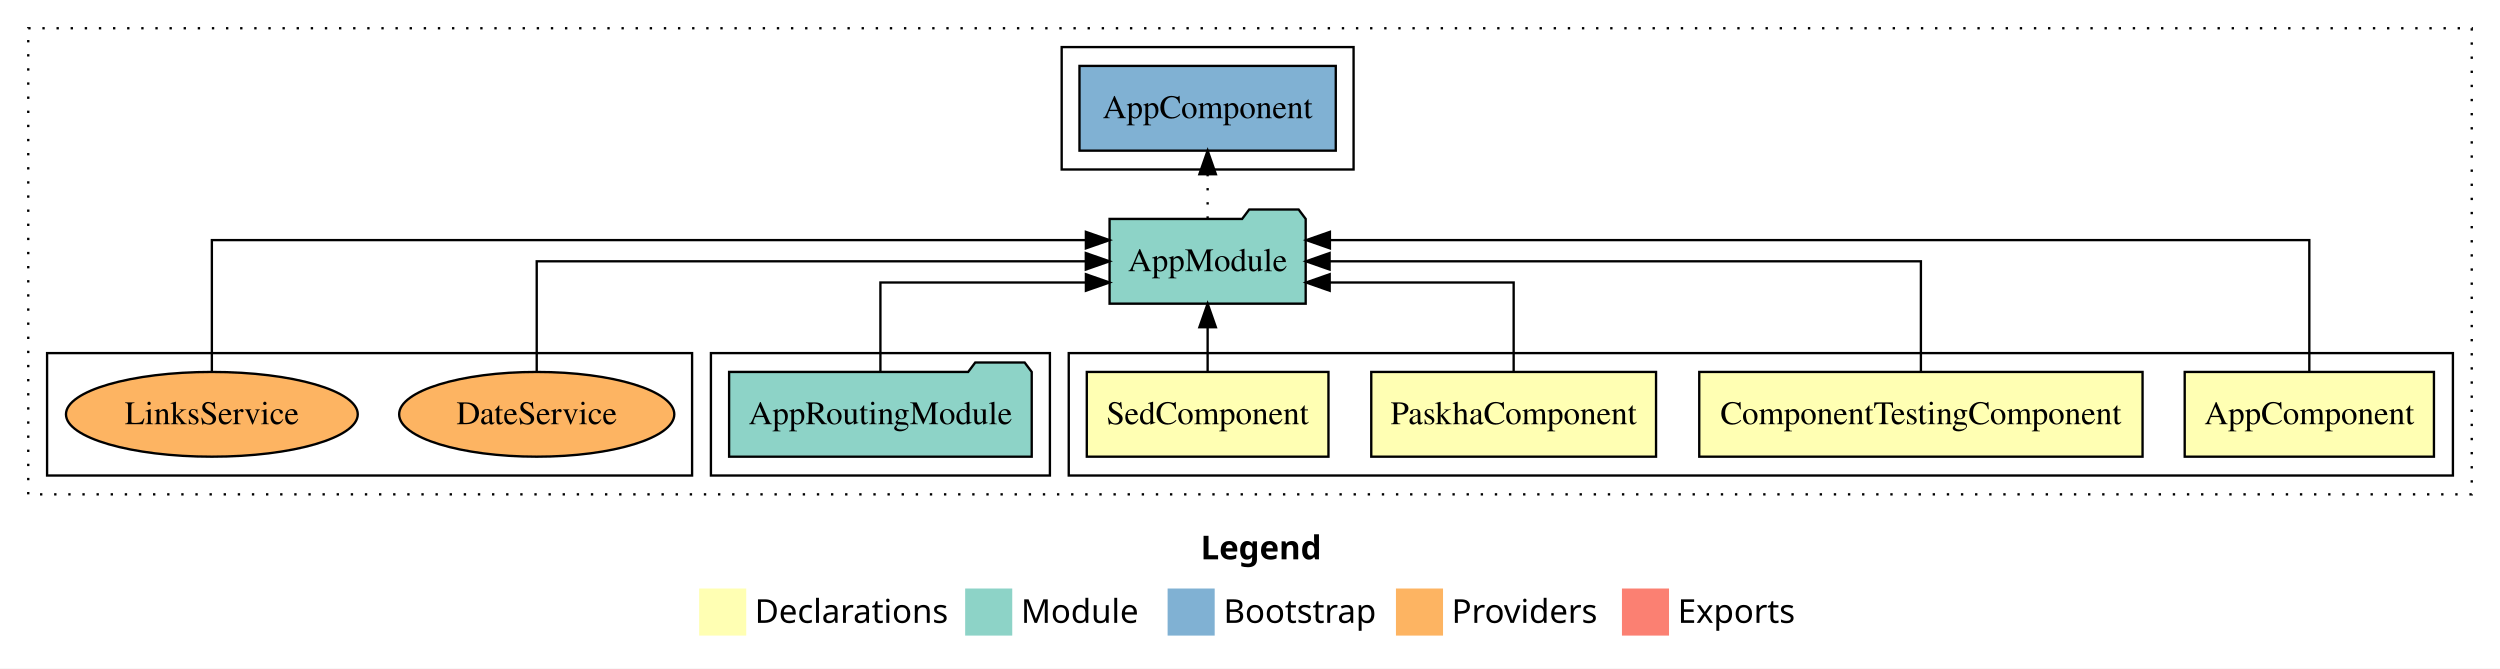
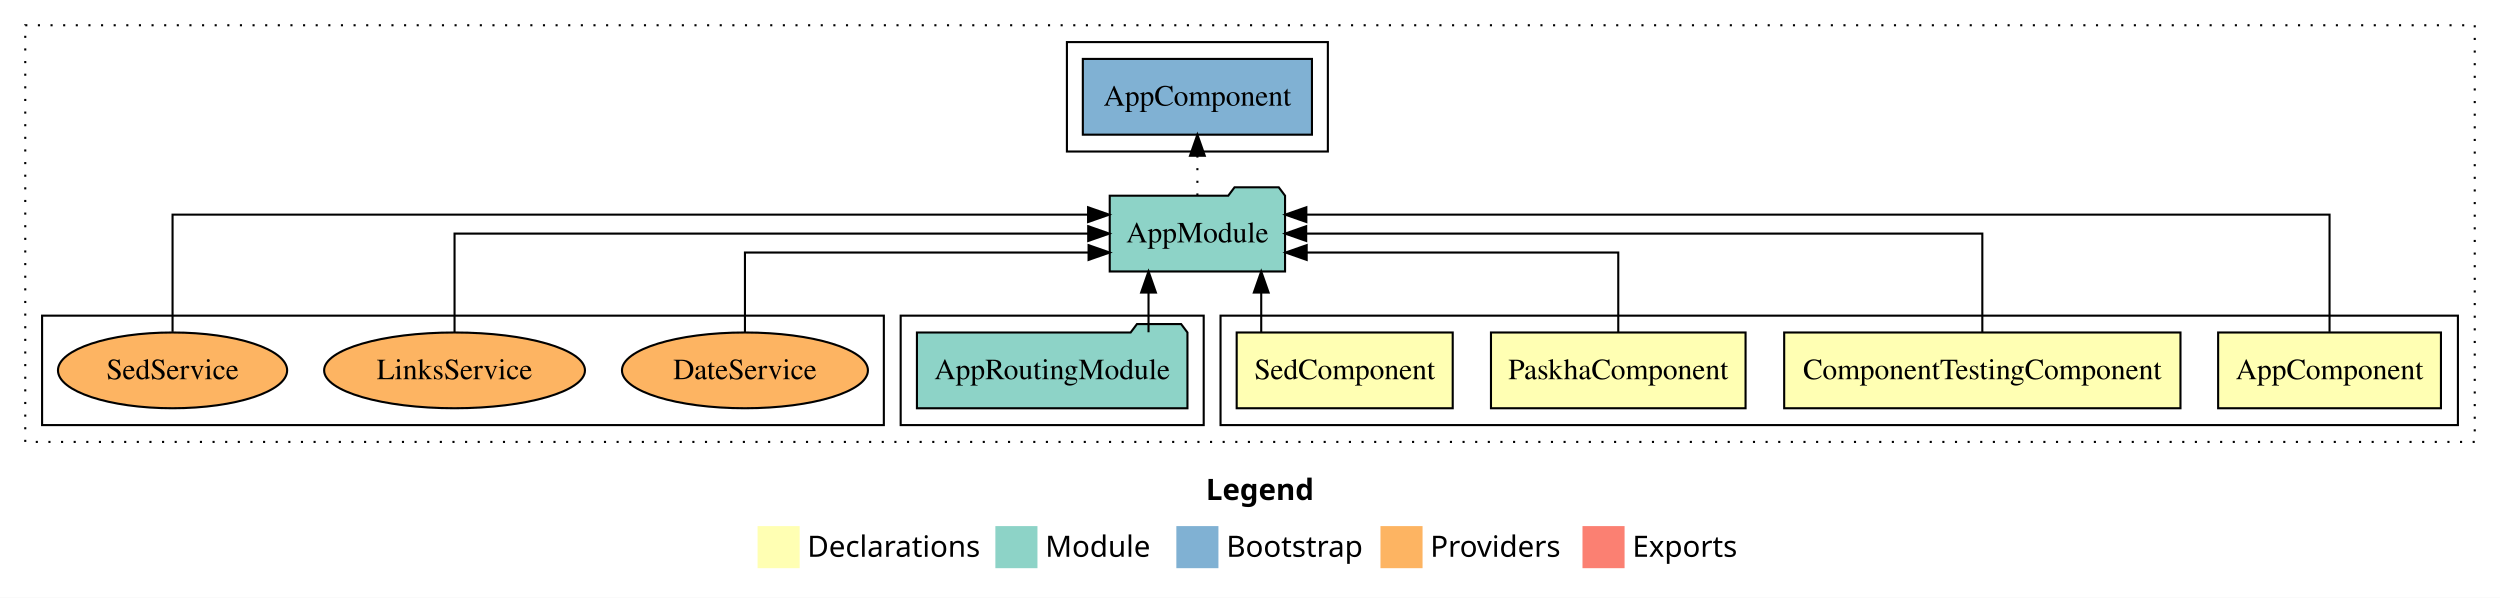
- <svg xmlns="http://www.w3.org/2000/svg" width="1062pt" height="284pt" viewBox="0.00 0.00 1062.00 284.00">
+ <svg xmlns="http://www.w3.org/2000/svg" width="1188pt" height="284pt" viewBox="0.00 0.00 1188.00 284.00">
  <g id="graph0" class="graph" transform="scale(1 1) rotate(0) translate(4 280)">
-     <polygon fill="#ffffff" stroke="transparent" points="-4,4 -4,-280 1058,-280 1058,4 -4,4" />
-     <text text-anchor="start" x="506.009" y="-42.4" font-family="sans-serif" font-weight="bold" font-size="14.00" fill="#000000">Legend</text>
-     <polygon fill="#ffffb3" stroke="transparent" points="293,-10 293,-30 313,-30 313,-10 293,-10" />
-     <text text-anchor="start" x="316.629" y="-15.4" font-family="sans-serif" font-size="14.00" fill="#000000">  Declarations</text>
-     <polygon fill="#8dd3c7" stroke="transparent" points="406,-10 406,-30 426,-30 426,-10 406,-10" />
-     <text text-anchor="start" x="429.725" y="-15.4" font-family="sans-serif" font-size="14.00" fill="#000000">  Module</text>
-     <polygon fill="#80b1d3" stroke="transparent" points="492,-10 492,-30 512,-30 512,-10 492,-10" />
-     <text text-anchor="start" x="515.781" y="-15.4" font-family="sans-serif" font-size="14.00" fill="#000000">  Bootstrap</text>
-     <polygon fill="#fdb462" stroke="transparent" points="589,-10 589,-30 609,-30 609,-10 589,-10" />
-     <text text-anchor="start" x="612.673" y="-15.4" font-family="sans-serif" font-size="14.00" fill="#000000">  Providers</text>
-     <polygon fill="#fb8072" stroke="transparent" points="685,-10 685,-30 705,-30 705,-10 685,-10" />
-     <text text-anchor="start" x="708.726" y="-15.4" font-family="sans-serif" font-size="14.00" fill="#000000">  Exports</text>
+     <polygon fill="#ffffff" stroke="transparent" points="-4,4 -4,-280 1184,-280 1184,4 -4,4" />
+     <text text-anchor="start" x="569.009" y="-42.4" font-family="sans-serif" font-weight="bold" font-size="14.00" fill="#000000">Legend</text>
+     <polygon fill="#ffffb3" stroke="transparent" points="356,-10 356,-30 376,-30 376,-10 356,-10" />
+     <text text-anchor="start" x="379.629" y="-15.4" font-family="sans-serif" font-size="14.00" fill="#000000">  Declarations</text>
+     <polygon fill="#8dd3c7" stroke="transparent" points="469,-10 469,-30 489,-30 489,-10 469,-10" />
+     <text text-anchor="start" x="492.725" y="-15.4" font-family="sans-serif" font-size="14.00" fill="#000000">  Module</text>
+     <polygon fill="#80b1d3" stroke="transparent" points="555,-10 555,-30 575,-30 575,-10 555,-10" />
+     <text text-anchor="start" x="578.781" y="-15.4" font-family="sans-serif" font-size="14.00" fill="#000000">  Bootstrap</text>
+     <polygon fill="#fdb462" stroke="transparent" points="652,-10 652,-30 672,-30 672,-10 652,-10" />
+     <text text-anchor="start" x="675.673" y="-15.4" font-family="sans-serif" font-size="14.00" fill="#000000">  Providers</text>
+     <polygon fill="#fb8072" stroke="transparent" points="748,-10 748,-30 768,-30 768,-10 748,-10" />
+     <text text-anchor="start" x="771.726" y="-15.4" font-family="sans-serif" font-size="14.00" fill="#000000">  Exports</text>
    <g id="clust1" class="cluster">
-       <polygon fill="none" stroke="#000000" stroke-dasharray="1,5" points="8,-70 8,-268 1046,-268 1046,-70 8,-70" />
+       <polygon fill="none" stroke="#000000" stroke-dasharray="1,5" points="8,-70 8,-268 1172,-268 1172,-70 8,-70" />
    </g>
    <g id="clust2" class="cluster">
-       <polygon fill="none" stroke="#000000" points="450,-78 450,-130 1038,-130 1038,-78 450,-78" />
+       <polygon fill="none" stroke="#000000" points="576,-78 576,-130 1164,-130 1164,-78 576,-78" />
    </g>
    <g id="clust7" class="cluster">
-       <polygon fill="none" stroke="#000000" points="298,-78 298,-130 442,-130 442,-78 298,-78" />
+       <polygon fill="none" stroke="#000000" points="424,-78 424,-130 568,-130 568,-78 424,-78" />
    </g>
    <g id="clust9" class="cluster">
-       <polygon fill="none" stroke="#000000" points="447,-208 447,-260 571,-260 571,-208 447,-208" />
+       <polygon fill="none" stroke="#000000" points="503,-208 503,-260 627,-260 627,-208 503,-208" />
    </g>
    <g id="clust10" class="cluster">
-       <polygon fill="none" stroke="#000000" points="16,-78 16,-130 290,-130 290,-78 16,-78" />
+       <polygon fill="none" stroke="#000000" points="16,-78 16,-130 416,-130 416,-78 16,-78" />
    </g>
    <g id="node1" class="node">
-       <polygon fill="#ffffb3" stroke="#000000" points="1029.94,-122 924.06,-122 924.06,-86 1029.94,-86 1029.94,-122" />
-       <text text-anchor="middle" x="977" y="-99.8" font-family="Times,serif" font-size="14.00" fill="#000000">AppComponent</text>
+       <polygon fill="#ffffb3" stroke="#000000" points="1155.94,-122 1050.06,-122 1050.06,-86 1155.94,-86 1155.94,-122" />
+       <text text-anchor="middle" x="1103" y="-99.8" font-family="Times,serif" font-size="14.00" fill="#000000">AppComponent</text>
    </g>
    <g id="node5" class="node">
-       <polygon fill="#8dd3c7" stroke="#000000" points="550.657,-187 547.657,-191 526.657,-191 523.657,-187 467.343,-187 467.343,-151 550.657,-151 550.657,-187" />
-       <text text-anchor="middle" x="509" y="-164.8" font-family="Times,serif" font-size="14.00" fill="#000000">AppModule</text>
+       <polygon fill="#8dd3c7" stroke="#000000" points="606.657,-187 603.657,-191 582.657,-191 579.657,-187 523.343,-187 523.343,-151 606.657,-151 606.657,-187" />
+       <text text-anchor="middle" x="565" y="-164.8" font-family="Times,serif" font-size="14.00" fill="#000000">AppModule</text>
    </g>
    <g id="edge1" class="edge">
-       <path fill="none" stroke="#000000" d="M977,-122.292C977,-144.206 977,-178 977,-178 977,-178 560.944,-178 560.944,-178" />
-       <polygon fill="#000000" stroke="#000000" points="560.944,-174.5 550.944,-178 560.944,-181.5 560.944,-174.5" />
+       <path fill="none" stroke="#000000" d="M1103,-122.292C1103,-144.206 1103,-178 1103,-178 1103,-178 616.768,-178 616.768,-178" />
+       <polygon fill="#000000" stroke="#000000" points="616.768,-174.5 606.768,-178 616.768,-181.5 616.768,-174.5" />
    </g>
    <g id="node2" class="node">
-       <polygon fill="#ffffb3" stroke="#000000" points="906.158,-122 717.842,-122 717.842,-86 906.158,-86 906.158,-122" />
-       <text text-anchor="middle" x="812" y="-99.8" font-family="Times,serif" font-size="14.00" fill="#000000">ComponentTestingComponent</text>
+       <polygon fill="#ffffb3" stroke="#000000" points="1032.158,-122 843.842,-122 843.842,-86 1032.158,-86 1032.158,-122" />
+       <text text-anchor="middle" x="938" y="-99.8" font-family="Times,serif" font-size="14.00" fill="#000000">ComponentTestingComponent</text>
    </g>
    <g id="edge2" class="edge">
-       <path fill="none" stroke="#000000" d="M812,-122.106C812,-141.339 812,-169 812,-169 812,-169 560.813,-169 560.813,-169" />
-       <polygon fill="#000000" stroke="#000000" points="560.813,-165.5 550.813,-169 560.813,-172.5 560.813,-165.5" />
+       <path fill="none" stroke="#000000" d="M938,-122.106C938,-141.339 938,-169 938,-169 938,-169 616.702,-169 616.702,-169" />
+       <polygon fill="#000000" stroke="#000000" points="616.702,-165.5 606.702,-169 616.702,-172.5 616.702,-165.5" />
    </g>
    <g id="node3" class="node">
-       <polygon fill="#ffffb3" stroke="#000000" points="699.489,-122 578.511,-122 578.511,-86 699.489,-86 699.489,-122" />
-       <text text-anchor="middle" x="639" y="-99.8" font-family="Times,serif" font-size="14.00" fill="#000000">PaskhaComponent</text>
+       <polygon fill="#ffffb3" stroke="#000000" points="825.489,-122 704.511,-122 704.511,-86 825.489,-86 825.489,-122" />
+       <text text-anchor="middle" x="765" y="-99.8" font-family="Times,serif" font-size="14.00" fill="#000000">PaskhaComponent</text>
    </g>
    <g id="edge3" class="edge">
-       <path fill="none" stroke="#000000" d="M639,-122.027C639,-138.398 639,-160 639,-160 639,-160 560.848,-160 560.848,-160" />
-       <polygon fill="#000000" stroke="#000000" points="560.848,-156.5 550.848,-160 560.848,-163.5 560.848,-156.5" />
+       <path fill="none" stroke="#000000" d="M765,-122.027C765,-138.398 765,-160 765,-160 765,-160 616.927,-160 616.927,-160" />
+       <polygon fill="#000000" stroke="#000000" points="616.927,-156.5 606.927,-160 616.927,-163.5 616.927,-156.5" />
    </g>
    <g id="node4" class="node">
-       <polygon fill="#ffffb3" stroke="#000000" points="560.33,-122 457.67,-122 457.67,-86 560.33,-86 560.33,-122" />
-       <text text-anchor="middle" x="509" y="-99.8" font-family="Times,serif" font-size="14.00" fill="#000000">SedComponent</text>
+       <polygon fill="#ffffb3" stroke="#000000" points="686.33,-122 583.67,-122 583.67,-86 686.33,-86 686.33,-122" />
+       <text text-anchor="middle" x="635" y="-99.8" font-family="Times,serif" font-size="14.00" fill="#000000">SedComponent</text>
    </g>
    <g id="edge4" class="edge">
-       <path fill="none" stroke="#000000" d="M509,-122.106C509,-122.106 509,-140.991 509,-140.991" />
-       <polygon fill="#000000" stroke="#000000" points="505.5,-140.991 509,-150.991 512.5,-140.991 505.5,-140.991" />
+       <path fill="none" stroke="#000000" d="M595.332,-122.106C595.332,-122.106 595.332,-140.991 595.332,-140.991" />
+       <polygon fill="#000000" stroke="#000000" points="591.832,-140.991 595.332,-150.991 598.832,-140.991 591.832,-140.991" />
    </g>
    <g id="node7" class="node">
-       <polygon fill="#80b1d3" stroke="#000000" points="563.439,-252 454.561,-252 454.561,-216 563.439,-216 563.439,-252" />
-       <text text-anchor="middle" x="509" y="-229.8" font-family="Times,serif" font-size="14.00" fill="#000000">AppComponent </text>
+       <polygon fill="#80b1d3" stroke="#000000" points="619.439,-252 510.561,-252 510.561,-216 619.439,-216 619.439,-252" />
+       <text text-anchor="middle" x="565" y="-229.8" font-family="Times,serif" font-size="14.00" fill="#000000">AppComponent </text>
    </g>
    <g id="edge6" class="edge">
-       <path fill="none" stroke="#000000" stroke-dasharray="1,5" d="M509,-187.106C509,-187.106 509,-205.991 509,-205.991" />
-       <polygon fill="#000000" stroke="#000000" points="505.5,-205.991 509,-215.991 512.5,-205.991 505.5,-205.991" />
+       <path fill="none" stroke="#000000" stroke-dasharray="1,5" d="M565,-187.106C565,-187.106 565,-205.991 565,-205.991" />
+       <polygon fill="#000000" stroke="#000000" points="561.5,-205.991 565,-215.991 568.5,-205.991 561.5,-205.991" />
    </g>
    <g id="node6" class="node">
-       <polygon fill="#8dd3c7" stroke="#000000" points="434.274,-122 431.274,-126 410.274,-126 407.274,-122 305.726,-122 305.726,-86 434.274,-86 434.274,-122" />
-       <text text-anchor="middle" x="370" y="-99.8" font-family="Times,serif" font-size="14.00" fill="#000000">AppRoutingModule</text>
+       <polygon fill="#8dd3c7" stroke="#000000" points="560.274,-122 557.274,-126 536.274,-126 533.274,-122 431.726,-122 431.726,-86 560.274,-86 560.274,-122" />
+       <text text-anchor="middle" x="496" y="-99.8" font-family="Times,serif" font-size="14.00" fill="#000000">AppRoutingModule</text>
    </g>
    <g id="edge5" class="edge">
-       <path fill="none" stroke="#000000" d="M370,-122.027C370,-138.398 370,-160 370,-160 370,-160 457.295,-160 457.295,-160" />
-       <polygon fill="#000000" stroke="#000000" points="457.296,-163.5 467.295,-160 457.295,-156.5 457.296,-163.5" />
+       <path fill="none" stroke="#000000" d="M541.779,-122.106C541.779,-122.106 541.779,-140.991 541.779,-140.991" />
+       <polygon fill="#000000" stroke="#000000" points="538.279,-140.991 541.779,-150.991 545.279,-140.991 538.279,-140.991" />
    </g>
    <g id="node8" class="node">
-       <ellipse fill="#fdb462" stroke="#000000" cx="224" cy="-104" rx="58.441" ry="18" />
-       <text text-anchor="middle" x="224" y="-99.8" font-family="Times,serif" font-size="14.00" fill="#000000">DateService</text>
+       <ellipse fill="#fdb462" stroke="#000000" cx="350" cy="-104" rx="58.441" ry="18" />
+       <text text-anchor="middle" x="350" y="-99.8" font-family="Times,serif" font-size="14.00" fill="#000000">DateService</text>
    </g>
    <g id="edge7" class="edge">
-       <path fill="none" stroke="#000000" d="M224,-122.106C224,-141.339 224,-169 224,-169 224,-169 457.253,-169 457.253,-169" />
-       <polygon fill="#000000" stroke="#000000" points="457.253,-172.5 467.253,-169 457.253,-165.5 457.253,-172.5" />
+       <path fill="none" stroke="#000000" d="M350,-122.027C350,-138.398 350,-160 350,-160 350,-160 513.291,-160 513.291,-160" />
+       <polygon fill="#000000" stroke="#000000" points="513.291,-163.5 523.291,-160 513.291,-156.5 513.291,-163.5" />
    </g>
    <g id="node9" class="node">
-       <ellipse fill="#fdb462" stroke="#000000" cx="86" cy="-104" rx="61.975" ry="18" />
-       <text text-anchor="middle" x="86" y="-99.8" font-family="Times,serif" font-size="14.00" fill="#000000">LinksService</text>
+       <ellipse fill="#fdb462" stroke="#000000" cx="212" cy="-104" rx="61.975" ry="18" />
+       <text text-anchor="middle" x="212" y="-99.8" font-family="Times,serif" font-size="14.00" fill="#000000">LinksService</text>
    </g>
    <g id="edge8" class="edge">
-       <path fill="none" stroke="#000000" d="M86,-122.292C86,-144.206 86,-178 86,-178 86,-178 457.284,-178 457.284,-178" />
-       <polygon fill="#000000" stroke="#000000" points="457.284,-181.5 467.284,-178 457.283,-174.5 457.284,-181.5" />
+       <path fill="none" stroke="#000000" d="M212,-122.106C212,-141.339 212,-169 212,-169 212,-169 513.12,-169 513.12,-169" />
+       <polygon fill="#000000" stroke="#000000" points="513.12,-172.5 523.12,-169 513.12,-165.5 513.12,-172.5" />
+     </g>
+     <g id="node10" class="node">
+       <ellipse fill="#fdb462" stroke="#000000" cx="78" cy="-104" rx="54.451" ry="18" />
+       <text text-anchor="middle" x="78" y="-99.8" font-family="Times,serif" font-size="14.00" fill="#000000">SedService</text>
+     </g>
+     <g id="edge9" class="edge">
+       <path fill="none" stroke="#000000" d="M78,-122.292C78,-144.206 78,-178 78,-178 78,-178 513.057,-178 513.057,-178" />
+       <polygon fill="#000000" stroke="#000000" points="513.057,-181.5 523.057,-178 513.057,-174.5 513.057,-181.5" />
    </g>
  </g>
</svg>
